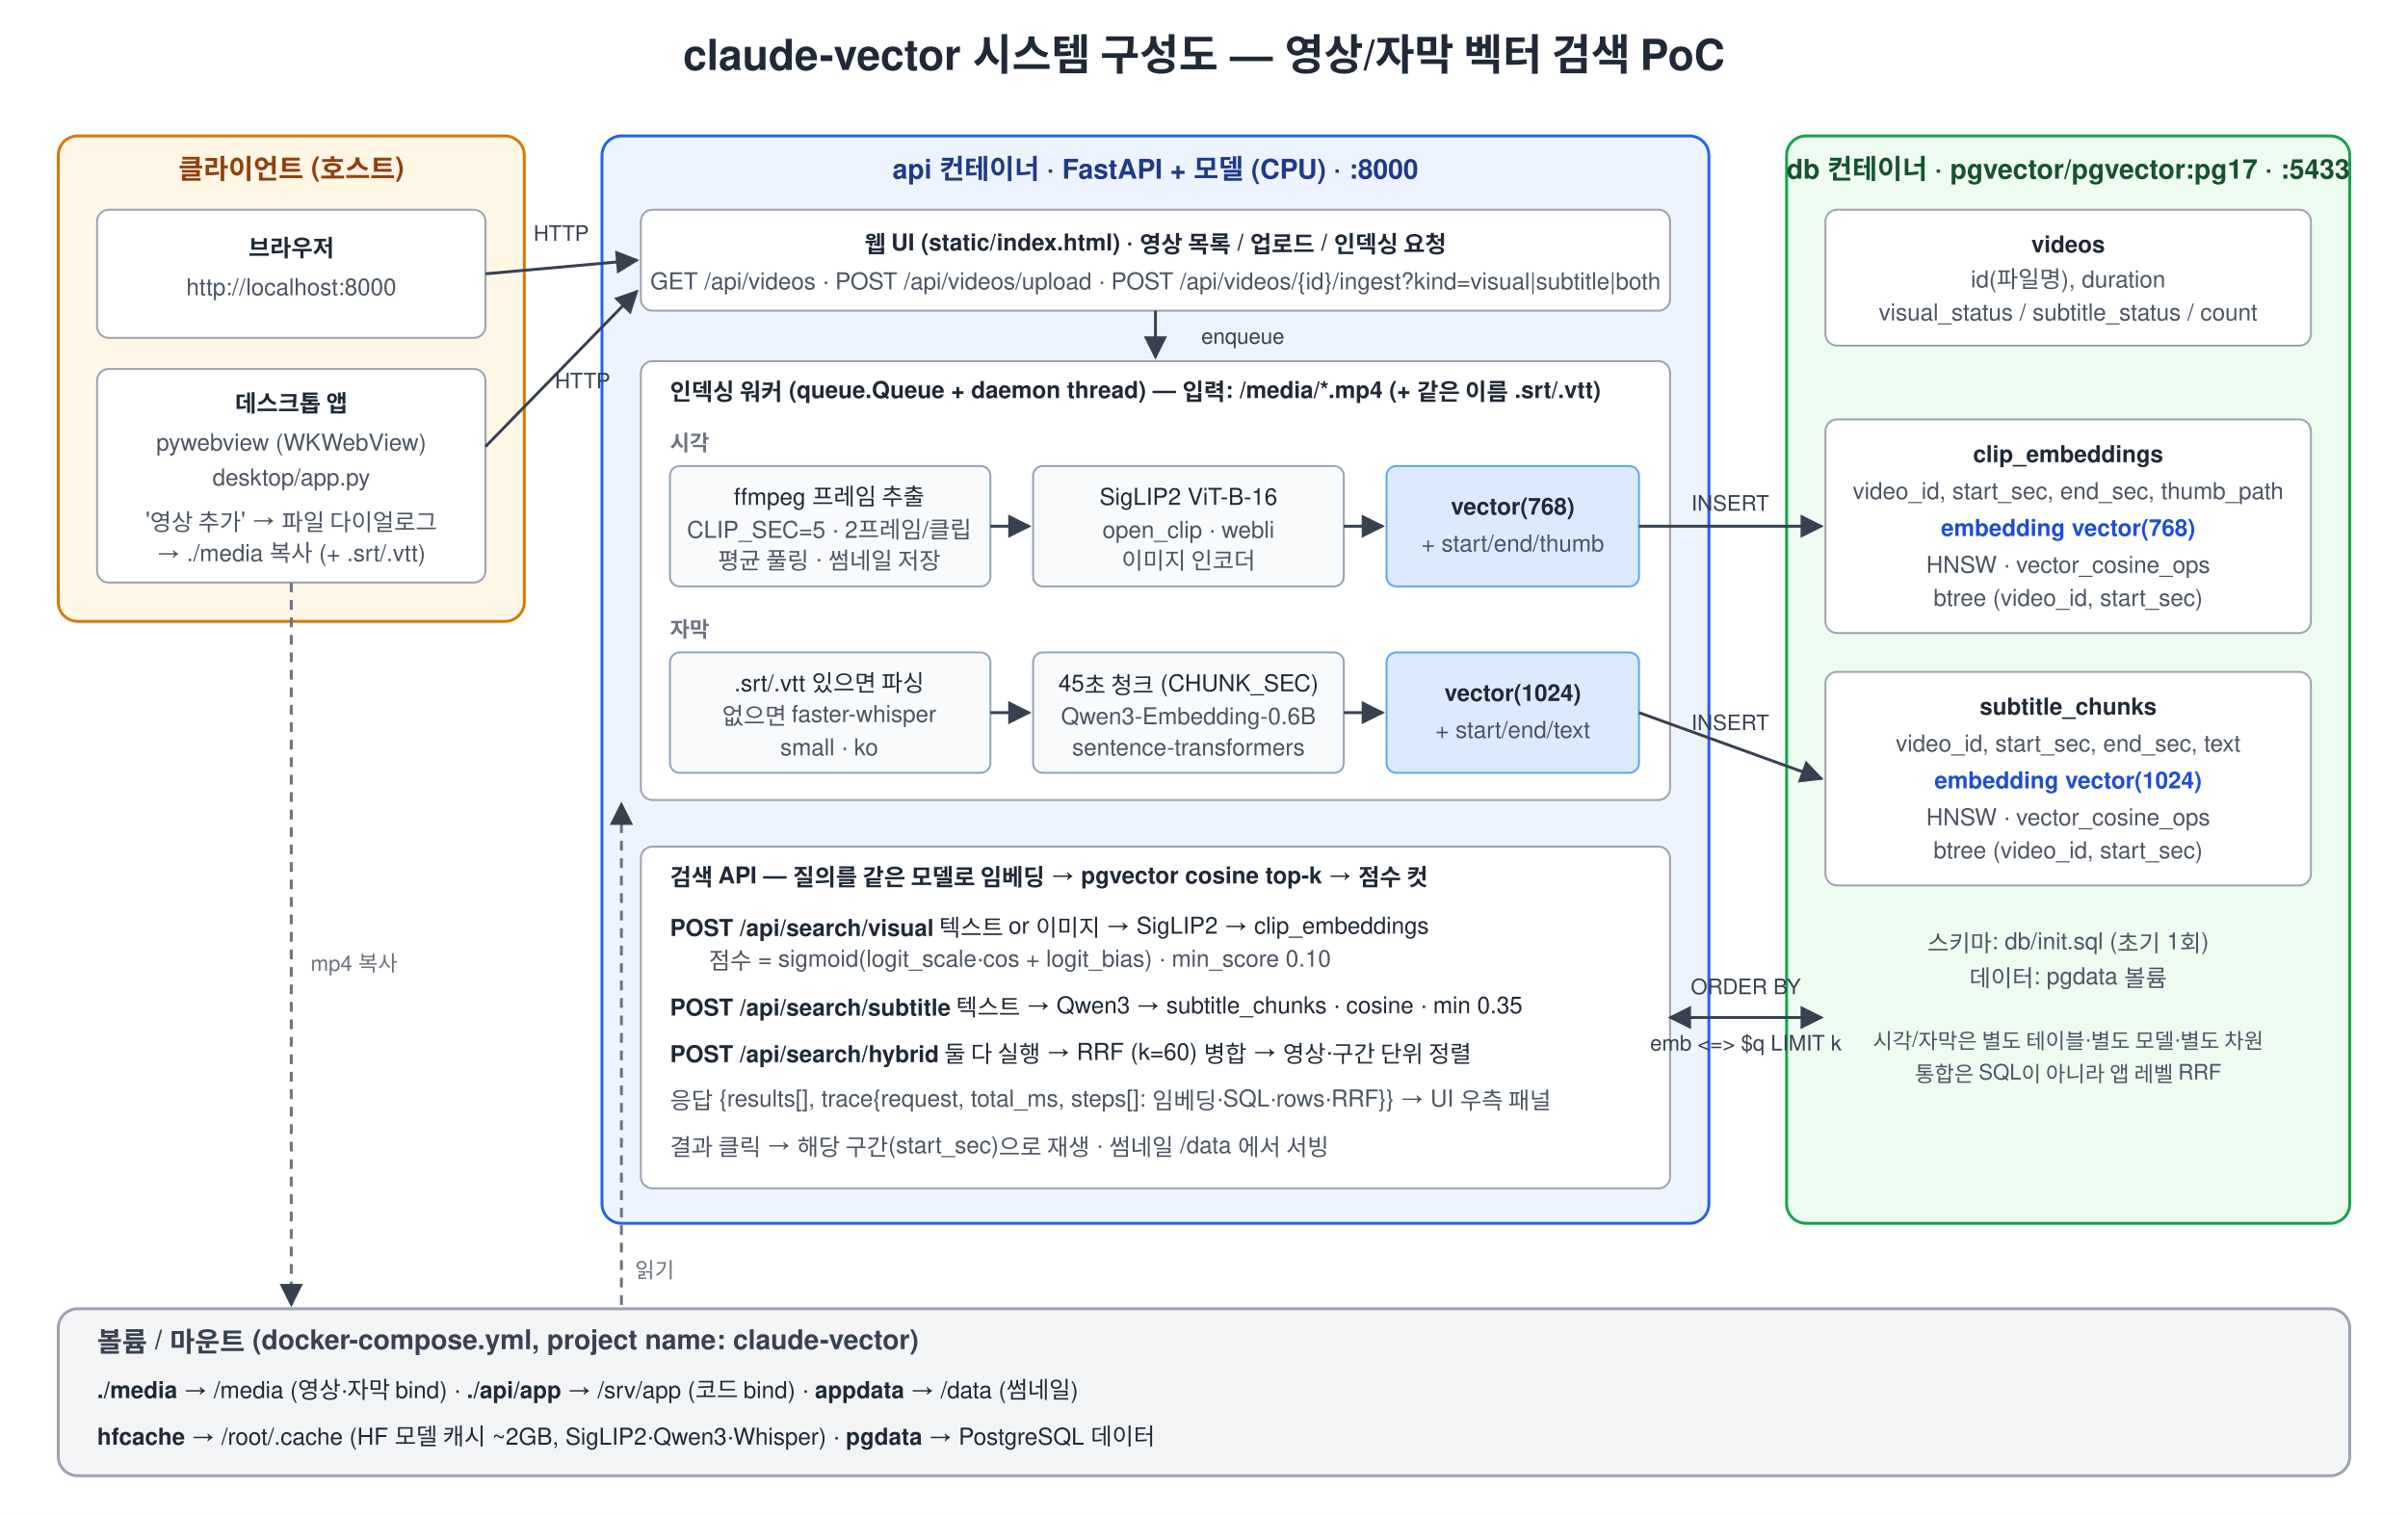
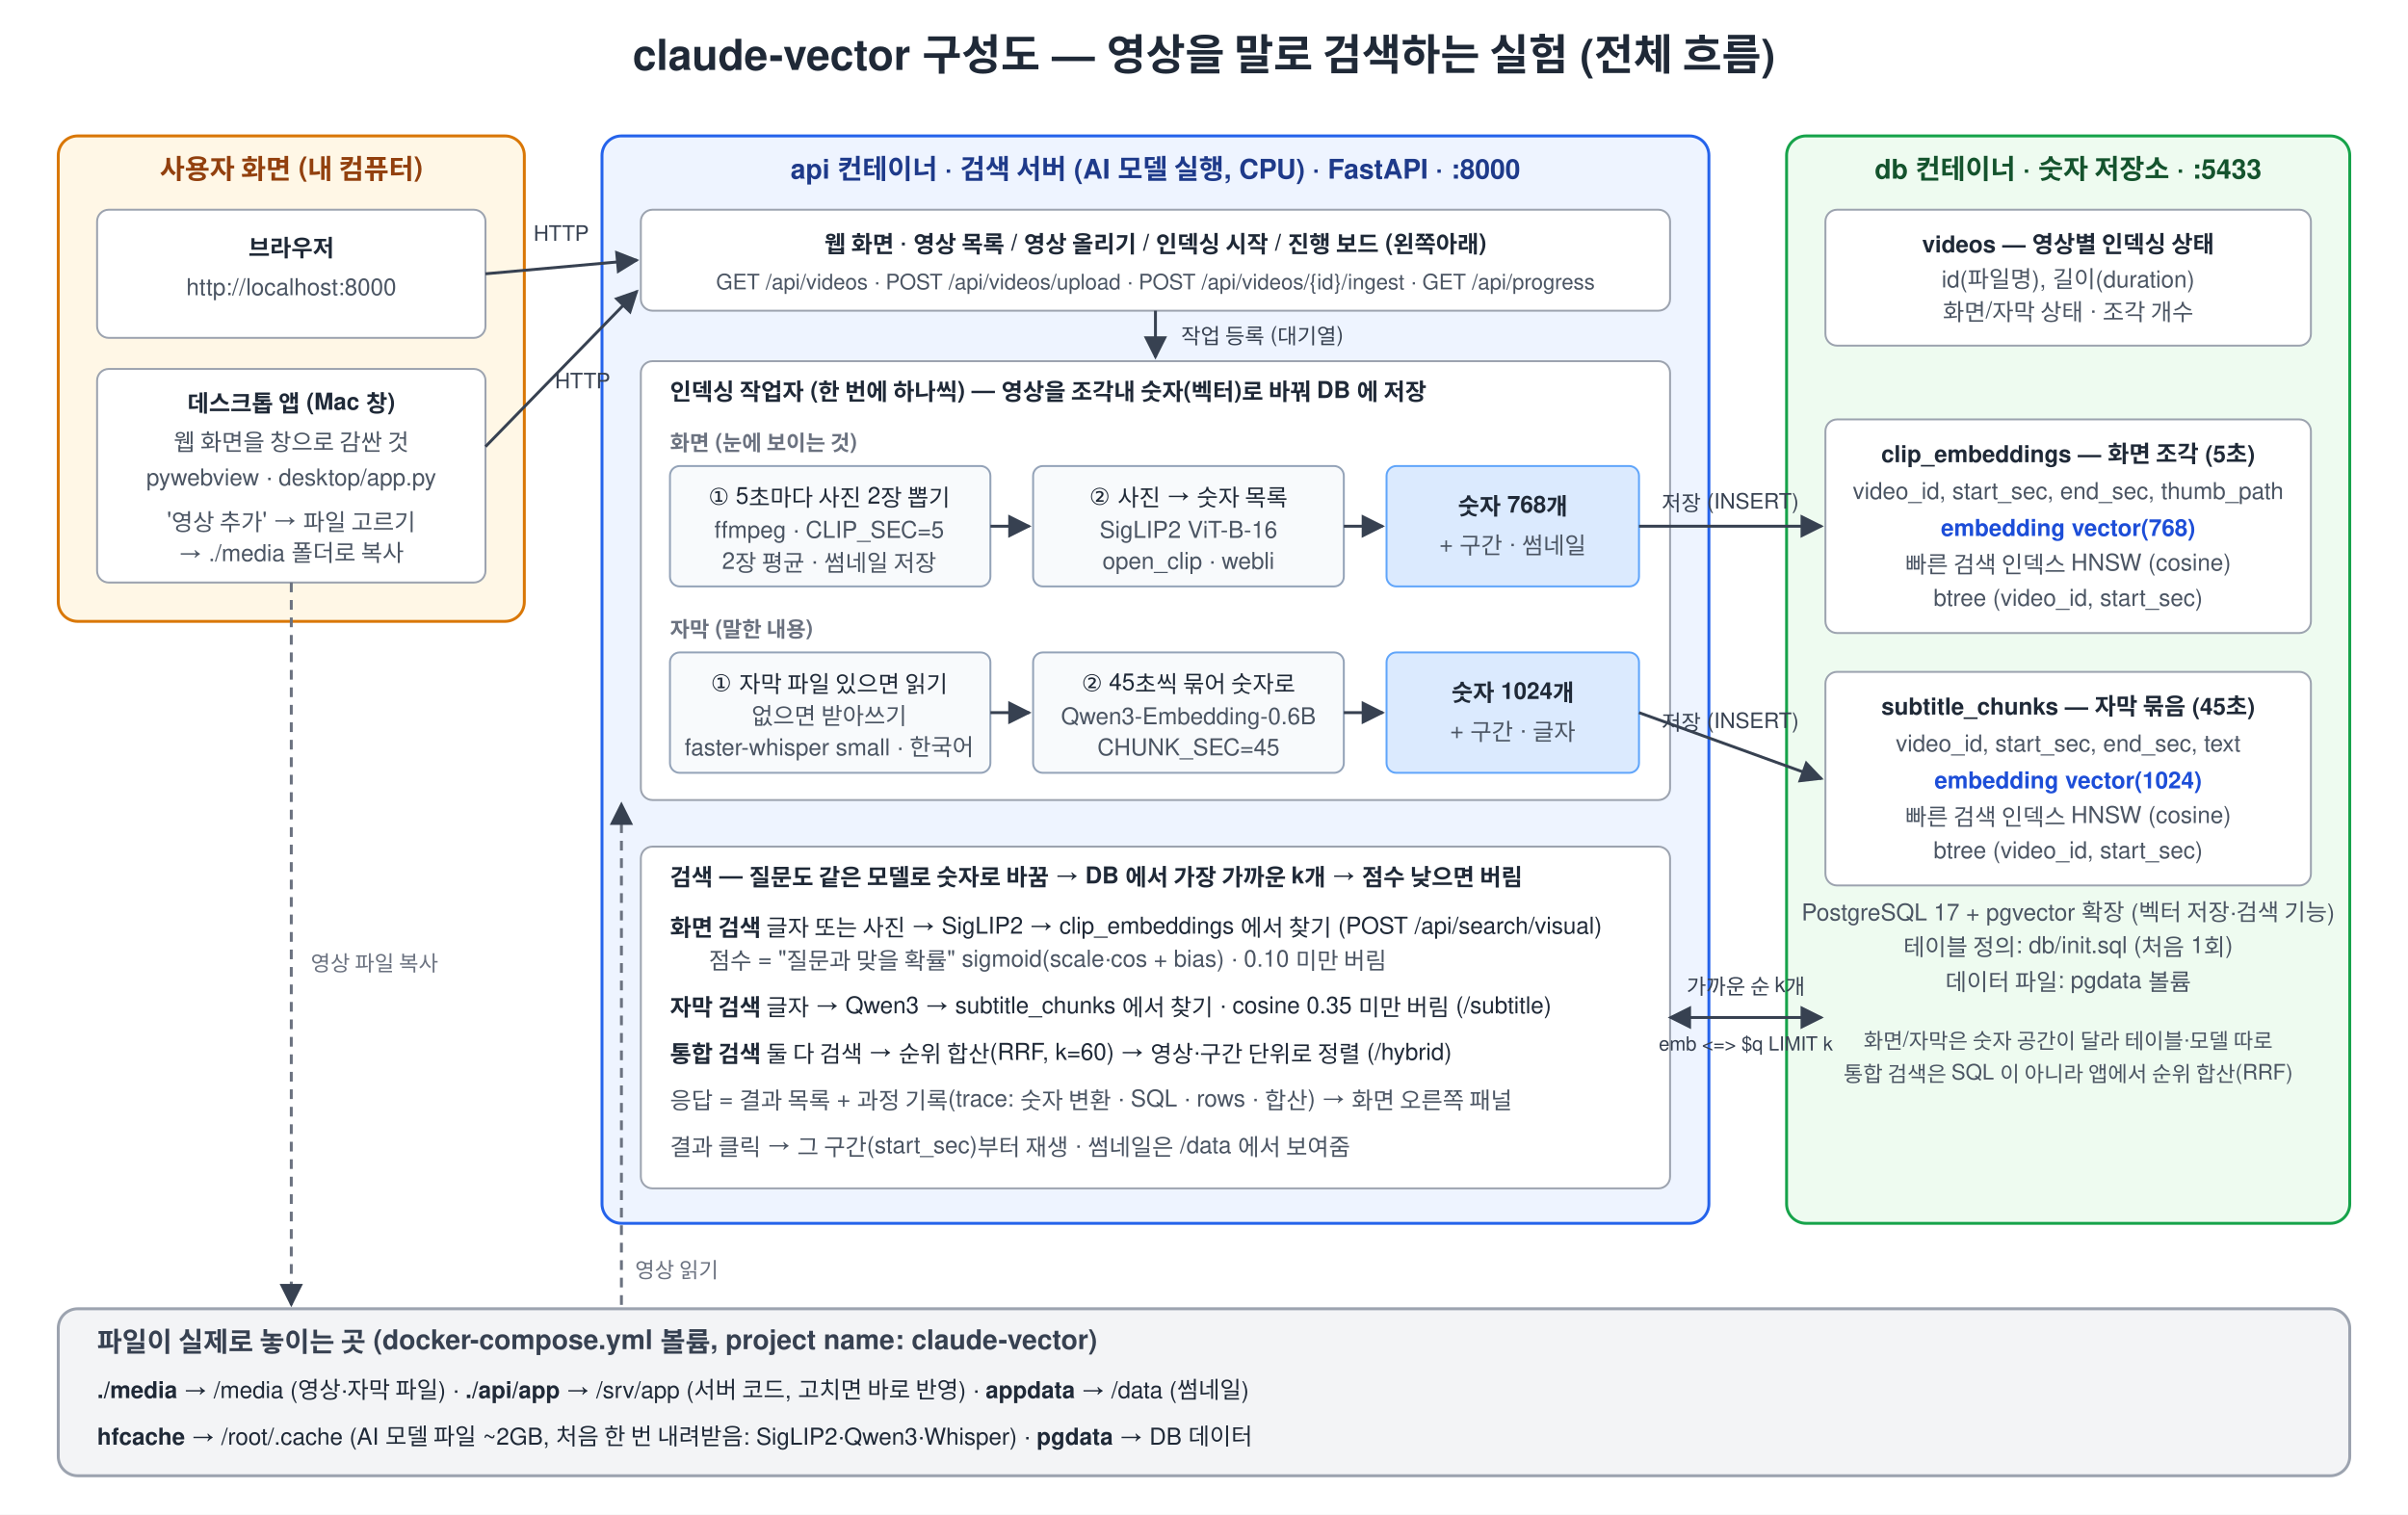
<svg xmlns="http://www.w3.org/2000/svg" width="1240" height="780" viewBox="0 0 1240 780" font-family="Apple SD Gothic Neo, Pretendard, Noto Sans KR, Helvetica, Arial, sans-serif" font-size="12" fill="#1f2937">
  <defs>
    <marker id="arrow" viewBox="0 0 10 10" refX="9" refY="5" markerWidth="8" markerHeight="8" orient="auto-start-reverse">
      <path d="M0,0 L10,5 L0,10 z" fill="#374151" />
    </marker>
  </defs>
  <rect width="1240" height="780" fill="#ffffff" />
-   <text x="620" y="36" text-anchor="middle" font-size="22" font-weight="700">claude-vector 시스템 구성도 — 영상/자막 벡터 검색 PoC</text>
+   <text x="620" y="36" text-anchor="middle" font-size="22" font-weight="700">claude-vector 구성도 — 영상을 말로 검색하는 실험 (전체 흐름)</text>
  <rect x="30" y="70" width="240" height="250" rx="10" fill="#fff7e6" stroke="#d97706" stroke-width="1.5" />
-   <text x="150" y="92" text-anchor="middle" font-size="14" font-weight="700" fill="#92400e">클라이언트 (호스트)</text>
+   <text x="150" y="92" text-anchor="middle" font-size="14" font-weight="700" fill="#92400e">사용자 화면 (내 컴퓨터)</text>
  <rect x="50" y="108" width="200" height="66" rx="6" fill="#fff" stroke="#9ca3af" />
  <text x="150" y="132" text-anchor="middle" font-weight="700">브라우저</text>
  <text x="150" y="152" text-anchor="middle" fill="#4b5563">http://localhost:8000</text>
  <rect x="50" y="190" width="200" height="110" rx="6" fill="#fff" stroke="#9ca3af" />
-   <text x="150" y="212" text-anchor="middle" font-weight="700">데스크톱 앱</text>
-   <text x="150" y="232" text-anchor="middle" fill="#4b5563">pywebview (WKWebView)</text>
-   <text x="150" y="250" text-anchor="middle" fill="#4b5563">desktop/app.py</text>
-   <text x="150" y="272" text-anchor="middle" fill="#4b5563">'영상 추가' → 파일 다이얼로그</text>
-   <text x="150" y="289" text-anchor="middle" fill="#4b5563">→ ./media 복사 (+ .srt/.vtt)</text>
+   <text x="150" y="212" text-anchor="middle" font-weight="700">데스크톱 앱 (Mac 창)</text>
+   <text x="150" y="232" text-anchor="middle" fill="#4b5563">웹 화면을 창으로 감싼 것</text>
+   <text x="150" y="250" text-anchor="middle" fill="#4b5563">pywebview · desktop/app.py</text>
+   <text x="150" y="272" text-anchor="middle" fill="#4b5563">'영상 추가' → 파일 고르기</text>
+   <text x="150" y="289" text-anchor="middle" fill="#4b5563">→ ./media 폴더로 복사</text>
  <rect x="310" y="70" width="570" height="560" rx="10" fill="#eef4ff" stroke="#2563eb" stroke-width="1.5" />
-   <text x="595" y="92" text-anchor="middle" font-size="14" font-weight="700" fill="#1e3a8a">api 컨테이너 · FastAPI + 모델 (CPU) · :8000</text>
+   <text x="595" y="92" text-anchor="middle" font-size="14" font-weight="700" fill="#1e3a8a">api 컨테이너 · 검색 서버 (AI 모델 실행, CPU) · FastAPI · :8000</text>
  <rect x="330" y="108" width="530" height="52" rx="6" fill="#fff" stroke="#9ca3af" />
-   <text x="595" y="130" text-anchor="middle" font-weight="700">웹 UI (static/index.html) · 영상 목록 / 업로드 / 인덱싱 요청</text>
-   <text x="595" y="149" text-anchor="middle" fill="#4b5563">GET /api/videos · POST /api/videos/upload · POST /api/videos/{id}/ingest?kind=visual|subtitle|both</text>
+   <text x="595" y="130" text-anchor="middle" font-weight="700">웹 화면 · 영상 목록 / 영상 올리기 / 인덱싱 시작 / 진행 보드 (왼쪽아래)</text>
+   <text x="595" y="149" text-anchor="middle" fill="#4b5563" font-size="11">GET /api/videos · POST /api/videos/upload · POST /api/videos/{id}/ingest · GET /api/progress</text>
  <rect x="330" y="186" width="530" height="226" rx="6" fill="#fff" stroke="#9ca3af" />
-   <text x="345" y="206" font-weight="700">인덱싱 워커 (queue.Queue + daemon thread) — 입력: /media/*.mp4 (+ 같은 이름 .srt/.vtt)</text>
-   <text x="345" y="232" font-size="11" fill="#6b7280" font-weight="700">시각</text>
+   <text x="345" y="206" font-weight="700">인덱싱 작업자 (한 번에 하나씩) — 영상을 조각내 숫자(벡터)로 바꿔 DB 에 저장</text>
+   <text x="345" y="232" font-size="11" fill="#6b7280" font-weight="700">화면 (눈에 보이는 것)</text>
  <rect x="345" y="240" width="165" height="62" rx="5" fill="#f8fafc" stroke="#94a3b8" />
-   <text x="427" y="260" text-anchor="middle">ffmpeg 프레임 추출</text>
-   <text x="427" y="277" text-anchor="middle" fill="#4b5563">CLIP_SEC=5 · 2프레임/클립</text>
-   <text x="427" y="293" text-anchor="middle" fill="#4b5563">평균 풀링 · 썸네일 저장</text>
+   <text x="427" y="260" text-anchor="middle">① 5초마다 사진 2장 뽑기</text>
+   <text x="427" y="277" text-anchor="middle" fill="#4b5563">ffmpeg · CLIP_SEC=5</text>
+   <text x="427" y="293" text-anchor="middle" fill="#4b5563">2장 평균 · 썸네일 저장</text>
  <line x1="510" y1="271" x2="530" y2="271" stroke="#374151" stroke-width="1.5" marker-end="url(#arrow)" />
  <rect x="532" y="240" width="160" height="62" rx="5" fill="#f8fafc" stroke="#94a3b8" />
-   <text x="612" y="260" text-anchor="middle">SigLIP2 ViT-B-16</text>
-   <text x="612" y="277" text-anchor="middle" fill="#4b5563">open_clip · webli</text>
-   <text x="612" y="293" text-anchor="middle" fill="#4b5563">이미지 인코더</text>
+   <text x="612" y="260" text-anchor="middle">② 사진 → 숫자 목록</text>
+   <text x="612" y="277" text-anchor="middle" fill="#4b5563">SigLIP2 ViT-B-16</text>
+   <text x="612" y="293" text-anchor="middle" fill="#4b5563">open_clip · webli</text>
  <line x1="692" y1="271" x2="712" y2="271" stroke="#374151" stroke-width="1.5" marker-end="url(#arrow)" />
  <rect x="714" y="240" width="130" height="62" rx="5" fill="#dbeafe" stroke="#60a5fa" />
-   <text x="779" y="265" text-anchor="middle" font-weight="700">vector(768)</text>
-   <text x="779" y="284" text-anchor="middle" fill="#4b5563">+ start/end/thumb</text>
-   <text x="345" y="328" font-size="11" fill="#6b7280" font-weight="700">자막</text>
+   <text x="779" y="265" text-anchor="middle" font-weight="700">숫자 768개</text>
+   <text x="779" y="284" text-anchor="middle" fill="#4b5563">+ 구간 · 썸네일</text>
+   <text x="345" y="328" font-size="11" fill="#6b7280" font-weight="700">자막 (말한 내용)</text>
  <rect x="345" y="336" width="165" height="62" rx="5" fill="#f8fafc" stroke="#94a3b8" />
-   <text x="427" y="356" text-anchor="middle">.srt/.vtt 있으면 파싱</text>
-   <text x="427" y="373" text-anchor="middle" fill="#4b5563">없으면 faster-whisper</text>
-   <text x="427" y="389" text-anchor="middle" fill="#4b5563">small · ko</text>
+   <text x="427" y="356" text-anchor="middle">① 자막 파일 있으면 읽기</text>
+   <text x="427" y="373" text-anchor="middle" fill="#4b5563">없으면 받아쓰기</text>
+   <text x="427" y="389" text-anchor="middle" fill="#4b5563">faster-whisper small · 한국어</text>
  <line x1="510" y1="367" x2="530" y2="367" stroke="#374151" stroke-width="1.5" marker-end="url(#arrow)" />
  <rect x="532" y="336" width="160" height="62" rx="5" fill="#f8fafc" stroke="#94a3b8" />
-   <text x="612" y="356" text-anchor="middle">45초 청크 (CHUNK_SEC)</text>
+   <text x="612" y="356" text-anchor="middle">② 45초씩 묶어 숫자로</text>
  <text x="612" y="373" text-anchor="middle" fill="#4b5563">Qwen3-Embedding-0.6B</text>
-   <text x="612" y="389" text-anchor="middle" fill="#4b5563">sentence-transformers</text>
+   <text x="612" y="389" text-anchor="middle" fill="#4b5563">CHUNK_SEC=45</text>
  <line x1="692" y1="367" x2="712" y2="367" stroke="#374151" stroke-width="1.5" marker-end="url(#arrow)" />
  <rect x="714" y="336" width="130" height="62" rx="5" fill="#dbeafe" stroke="#60a5fa" />
-   <text x="779" y="361" text-anchor="middle" font-weight="700">vector(1024)</text>
-   <text x="779" y="380" text-anchor="middle" fill="#4b5563">+ start/end/text</text>
+   <text x="779" y="361" text-anchor="middle" font-weight="700">숫자 1024개</text>
+   <text x="779" y="380" text-anchor="middle" fill="#4b5563">+ 구간 · 글자</text>
  <rect x="330" y="436" width="530" height="176" rx="6" fill="#fff" stroke="#9ca3af" />
-   <text x="345" y="456" font-weight="700">검색 API — 질의를 같은 모델로 임베딩 → pgvector cosine top-k → 점수 컷</text>
+   <text x="345" y="456" font-weight="700">검색 — 질문도 같은 모델로 숫자로 바꿈 → DB 에서 가장 가까운 k개 → 점수 낮으면 버림</text>
  <text x="345" y="482">
-     <tspan font-weight="700">POST /api/search/visual</tspan>  텍스트 or 이미지 → SigLIP2 → clip_embeddings</text>
-   <text x="365" y="499" fill="#4b5563">점수 = sigmoid(logit_scale·cos + logit_bias) · min_score 0.10</text>
+     <tspan font-weight="700">화면 검색</tspan>  글자 또는 사진 → SigLIP2 → clip_embeddings 에서 찾기   (POST /api/search/visual)</text>
+   <text x="365" y="499" fill="#4b5563">점수 = "질문과 맞을 확률" sigmoid(scale·cos + bias) · 0.10 미만 버림</text>
  <text x="345" y="523">
-     <tspan font-weight="700">POST /api/search/subtitle</tspan>  텍스트 → Qwen3 → subtitle_chunks · cosine · min 0.35</text>
+     <tspan font-weight="700">자막 검색</tspan>  글자 → Qwen3 → subtitle_chunks 에서 찾기 · cosine 0.35 미만 버림   (/subtitle)</text>
  <text x="345" y="547">
-     <tspan font-weight="700">POST /api/search/hybrid</tspan>  둘 다 실행 → RRF (k=60) 병합 → 영상·구간 단위 정렬</text>
-   <text x="345" y="571" fill="#4b5563">응답 {results[], trace{request, total_ms, steps[]: 임베딩·SQL·rows·RRF}} → UI 우측 패널</text>
-   <text x="345" y="595" fill="#4b5563">결과 클릭 → 해당 구간(start_sec)으로 재생 · 썸네일 /data 에서 서빙</text>
+     <tspan font-weight="700">통합 검색</tspan>  둘 다 검색 → 순위 합산(RRF, k=60) → 영상·구간 단위로 정렬   (/hybrid)</text>
+   <text x="345" y="571" fill="#4b5563">응답 = 결과 목록 + 과정 기록(trace: 숫자 변환 · SQL · rows · 합산) → 화면 오른쪽 패널</text>
+   <text x="345" y="595" fill="#4b5563">결과 클릭 → 그 구간(start_sec)부터 재생 · 썸네일은 /data 에서 보여줌</text>
  <rect x="920" y="70" width="290" height="560" rx="10" fill="#eefbf0" stroke="#16a34a" stroke-width="1.5" />
-   <text x="1065" y="92" text-anchor="middle" font-size="14" font-weight="700" fill="#14532d">db 컨테이너 · pgvector/pgvector:pg17 · :5433</text>
+   <text x="1065" y="92" text-anchor="middle" font-size="14" font-weight="700" fill="#14532d">db 컨테이너 · 숫자 저장소 · :5433</text>
  <rect x="940" y="108" width="250" height="70" rx="6" fill="#fff" stroke="#9ca3af" />
-   <text x="1065" y="130" text-anchor="middle" font-weight="700">videos</text>
-   <text x="1065" y="148" text-anchor="middle" fill="#4b5563">id(파일명), duration</text>
-   <text x="1065" y="165" text-anchor="middle" fill="#4b5563">visual_status / subtitle_status / count</text>
+   <text x="1065" y="130" text-anchor="middle" font-weight="700">videos — 영상별 인덱싱 상태</text>
+   <text x="1065" y="148" text-anchor="middle" fill="#4b5563">id(파일명), 길이(duration)</text>
+   <text x="1065" y="165" text-anchor="middle" fill="#4b5563">화면/자막 상태 · 조각 개수</text>
  <rect x="940" y="216" width="250" height="110" rx="6" fill="#fff" stroke="#9ca3af" />
-   <text x="1065" y="238" text-anchor="middle" font-weight="700">clip_embeddings</text>
+   <text x="1065" y="238" text-anchor="middle" font-weight="700">clip_embeddings — 화면 조각 (5초)</text>
  <text x="1065" y="257" text-anchor="middle" fill="#4b5563">video_id, start_sec, end_sec, thumb_path</text>
  <text x="1065" y="276" text-anchor="middle" font-weight="700" fill="#1d4ed8">embedding vector(768)</text>
-   <text x="1065" y="295" text-anchor="middle" fill="#4b5563">HNSW · vector_cosine_ops</text>
+   <text x="1065" y="295" text-anchor="middle" fill="#4b5563">빠른 검색 인덱스 HNSW (cosine)</text>
  <text x="1065" y="312" text-anchor="middle" fill="#4b5563">btree (video_id, start_sec)</text>
  <rect x="940" y="346" width="250" height="110" rx="6" fill="#fff" stroke="#9ca3af" />
-   <text x="1065" y="368" text-anchor="middle" font-weight="700">subtitle_chunks</text>
+   <text x="1065" y="368" text-anchor="middle" font-weight="700">subtitle_chunks — 자막 묶음 (45초)</text>
  <text x="1065" y="387" text-anchor="middle" fill="#4b5563">video_id, start_sec, end_sec, text</text>
  <text x="1065" y="406" text-anchor="middle" font-weight="700" fill="#1d4ed8">embedding vector(1024)</text>
-   <text x="1065" y="425" text-anchor="middle" fill="#4b5563">HNSW · vector_cosine_ops</text>
+   <text x="1065" y="425" text-anchor="middle" fill="#4b5563">빠른 검색 인덱스 HNSW (cosine)</text>
  <text x="1065" y="442" text-anchor="middle" fill="#4b5563">btree (video_id, start_sec)</text>
-   <text x="1065" y="490" text-anchor="middle" fill="#4b5563">스키마: db/init.sql (초기 1회)</text>
-   <text x="1065" y="508" text-anchor="middle" fill="#4b5563">데이터: pgdata 볼륨</text>
-   <text x="1065" y="540" text-anchor="middle" fill="#4b5563" font-size="11">시각/자막은 별도 테이블·별도 모델·별도 차원</text>
-   <text x="1065" y="557" text-anchor="middle" fill="#4b5563" font-size="11">통합은 SQL이 아니라 앱 레벨 RRF</text>
+   <text x="1065" y="474" text-anchor="middle" fill="#4b5563">PostgreSQL 17 + pgvector 확장 (벡터 저장·검색 기능)</text>
+   <text x="1065" y="492" text-anchor="middle" fill="#4b5563">테이블 정의: db/init.sql (처음 1회)</text>
+   <text x="1065" y="510" text-anchor="middle" fill="#4b5563">데이터 파일: pgdata 볼륨</text>
+   <text x="1065" y="540" text-anchor="middle" fill="#4b5563" font-size="11">화면/자막은 숫자 공간이 달라 테이블·모델 따로</text>
+   <text x="1065" y="557" text-anchor="middle" fill="#4b5563" font-size="11">통합 검색은 SQL 이 아니라 앱에서 순위 합산(RRF)</text>
  <line x1="250" y1="141" x2="328" y2="134" stroke="#374151" stroke-width="1.5" marker-end="url(#arrow)" />
  <text x="289" y="124" text-anchor="middle" font-size="11" fill="#374151">HTTP</text>
  <line x1="250" y1="230" x2="328" y2="150" stroke="#374151" stroke-width="1.5" marker-end="url(#arrow)" />
  <text x="300" y="200" text-anchor="middle" font-size="11" fill="#374151">HTTP</text>
  <line x1="595" y1="160" x2="595" y2="184" stroke="#374151" stroke-width="1.5" marker-end="url(#arrow)" />
-   <text x="640" y="177" text-anchor="middle" font-size="11" fill="#374151">enqueue</text>
+   <text x="650" y="177" text-anchor="middle" font-size="11" fill="#374151">작업 등록 (대기열)</text>
  <line x1="844" y1="271" x2="938" y2="271" stroke="#374151" stroke-width="1.5" marker-end="url(#arrow)" />
-   <text x="891" y="263" text-anchor="middle" font-size="11" fill="#374151">INSERT</text>
+   <text x="891" y="263" text-anchor="middle" font-size="11" fill="#374151">저장 (INSERT)</text>
  <line x1="844" y1="367" x2="938" y2="401" stroke="#374151" stroke-width="1.5" marker-end="url(#arrow)" />
-   <text x="891" y="376" text-anchor="middle" font-size="11" fill="#374151">INSERT</text>
+   <text x="891" y="376" text-anchor="middle" font-size="11" fill="#374151">저장 (INSERT)</text>
  <line x1="860" y1="524" x2="938" y2="524" stroke="#374151" stroke-width="1.5" marker-start="url(#arrow)" marker-end="url(#arrow)" />
-   <text x="899" y="512" text-anchor="middle" font-size="11" fill="#374151">ORDER BY</text>
-   <text x="899" y="541" text-anchor="middle" font-size="11" fill="#374151">emb &lt;=&gt; $q LIMIT k</text>
+   <text x="899" y="512" text-anchor="middle" font-size="11" fill="#374151">가까운 순 k개</text>
+   <text x="899" y="541" text-anchor="middle" font-size="10" fill="#374151">emb &lt;=&gt; $q LIMIT k</text>
  <line x1="150" y1="300" x2="150" y2="672" stroke="#6b7280" stroke-width="1.5" stroke-dasharray="5,4" marker-end="url(#arrow)" />
-   <text x="160" y="500" font-size="11" fill="#6b7280">mp4 복사</text>
+   <text x="160" y="500" font-size="11" fill="#6b7280">영상 파일 복사</text>
  <line x1="320" y1="672" x2="320" y2="414" stroke="#6b7280" stroke-width="1.5" stroke-dasharray="5,4" marker-end="url(#arrow)" />
-   <text x="327" y="658" font-size="11" fill="#6b7280">읽기</text>
+   <text x="327" y="658" font-size="11" fill="#6b7280">영상 읽기</text>
  <rect x="30" y="674" width="1180" height="86" rx="10" fill="#f3f4f6" stroke="#9ca3af" stroke-width="1.5" />
-   <text x="50" y="696" font-size="14" font-weight="700" fill="#374151">볼륨 / 마운트 (docker-compose.yml, project name: claude-vector)</text>
+   <text x="50" y="696" font-size="14" font-weight="700" fill="#374151">파일이 실제로 놓이는 곳 (docker-compose.yml 볼륨, project name: claude-vector)</text>
  <text x="50" y="720">
-     <tspan font-weight="700">./media</tspan> → /media (영상·자막 bind)   ·   <tspan font-weight="700">./api/app</tspan> → /srv/app (코드 bind)   ·   <tspan font-weight="700">appdata</tspan> → /data (썸네일)</text>
+     <tspan font-weight="700">./media</tspan> → /media (영상·자막 파일)   ·   <tspan font-weight="700">./api/app</tspan> → /srv/app (서버 코드, 고치면 바로 반영)   ·   <tspan font-weight="700">appdata</tspan> → /data (썸네일)</text>
  <text x="50" y="744">
-     <tspan font-weight="700">hfcache</tspan> → /root/.cache (HF 모델 캐시 ~2GB, SigLIP2·Qwen3·Whisper)   ·   <tspan font-weight="700">pgdata</tspan> → PostgreSQL 데이터</text>
+     <tspan font-weight="700">hfcache</tspan> → /root/.cache (AI 모델 파일 ~2GB, 처음 한 번 내려받음: SigLIP2·Qwen3·Whisper)   ·   <tspan font-weight="700">pgdata</tspan> → DB 데이터</text>
</svg>
